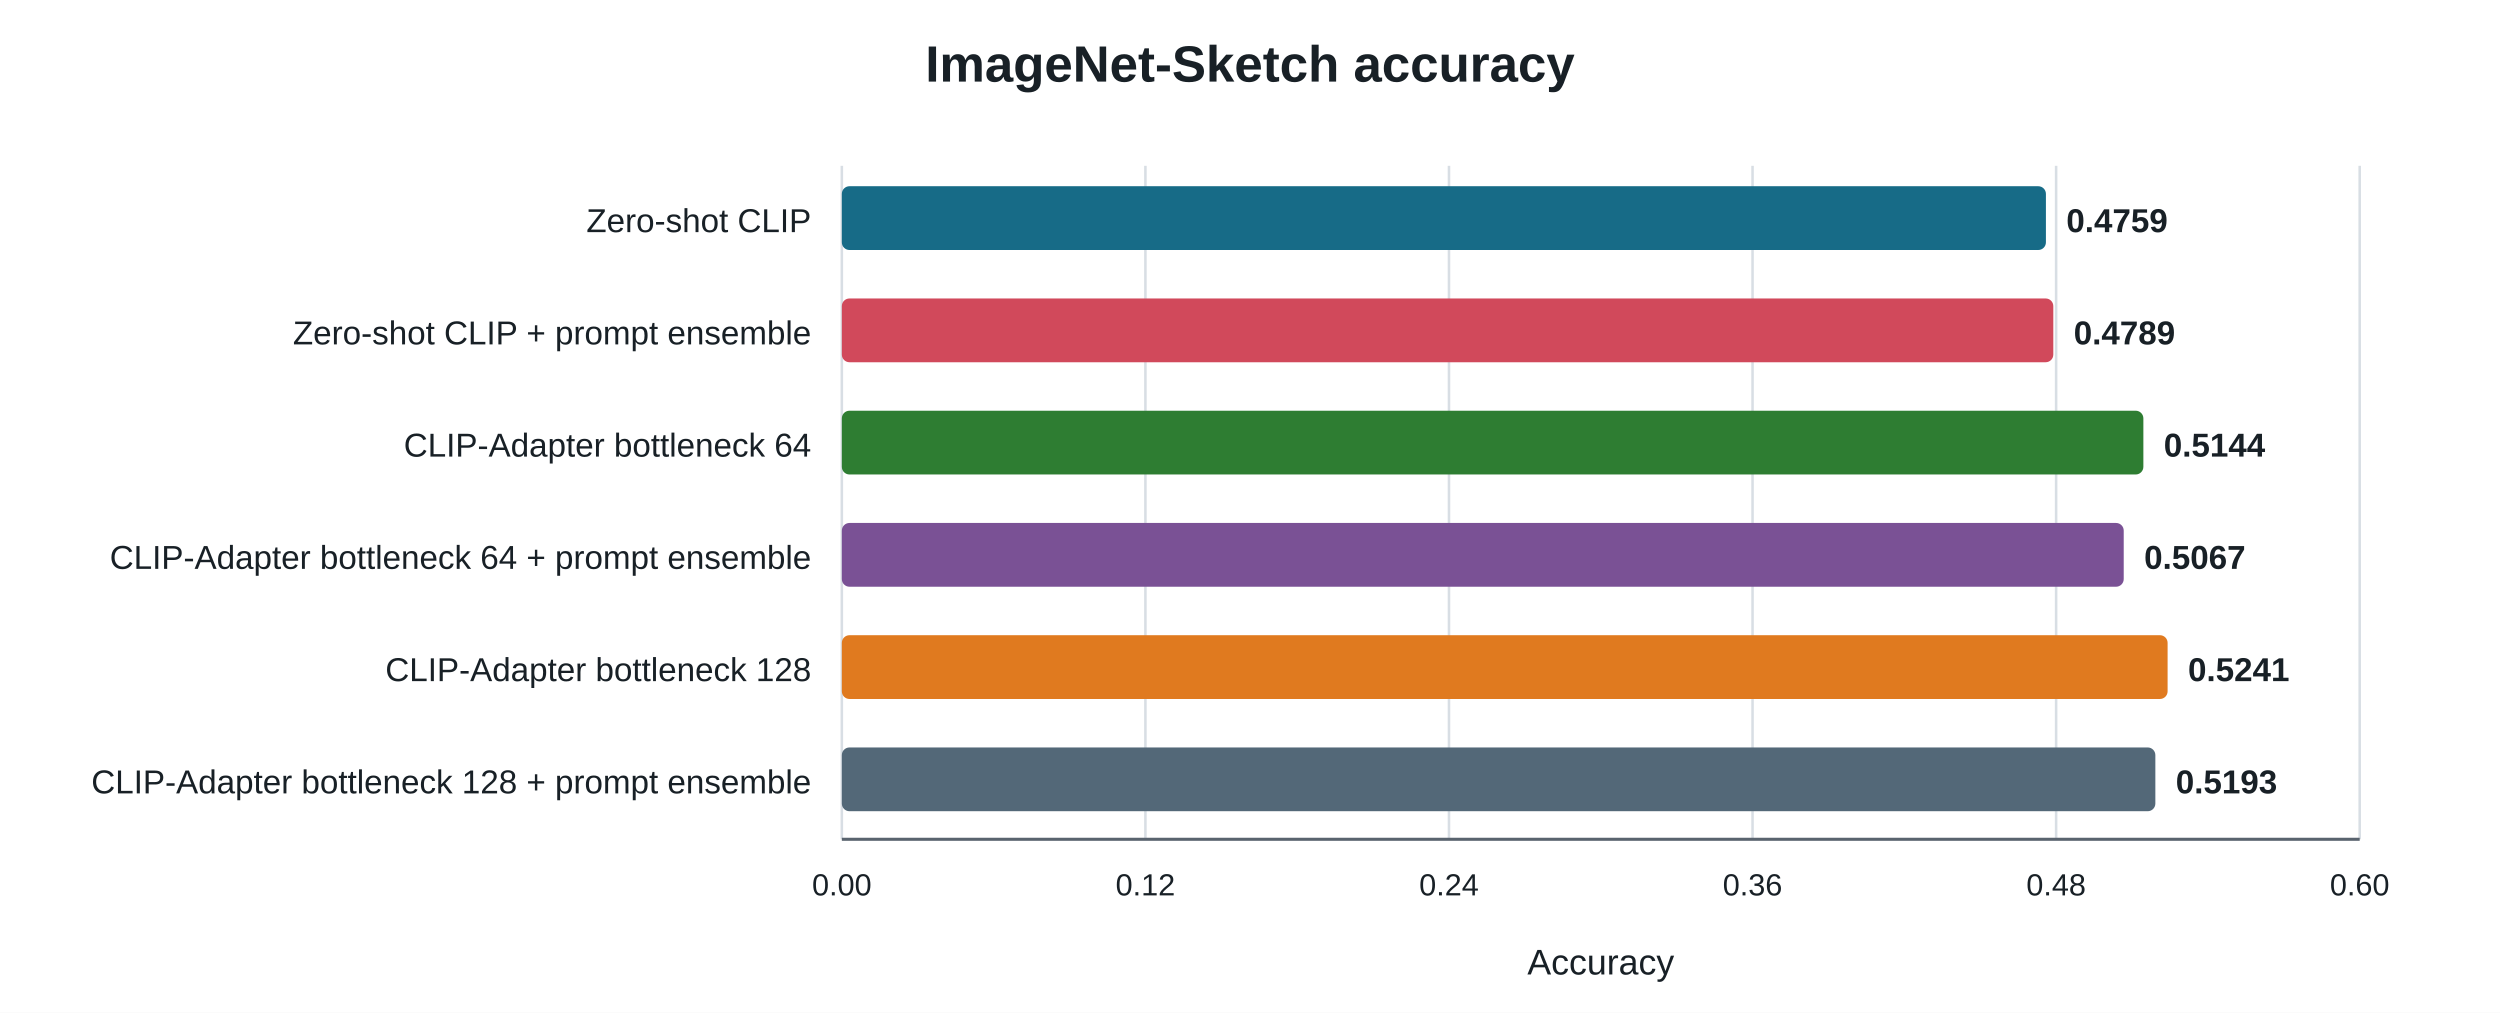
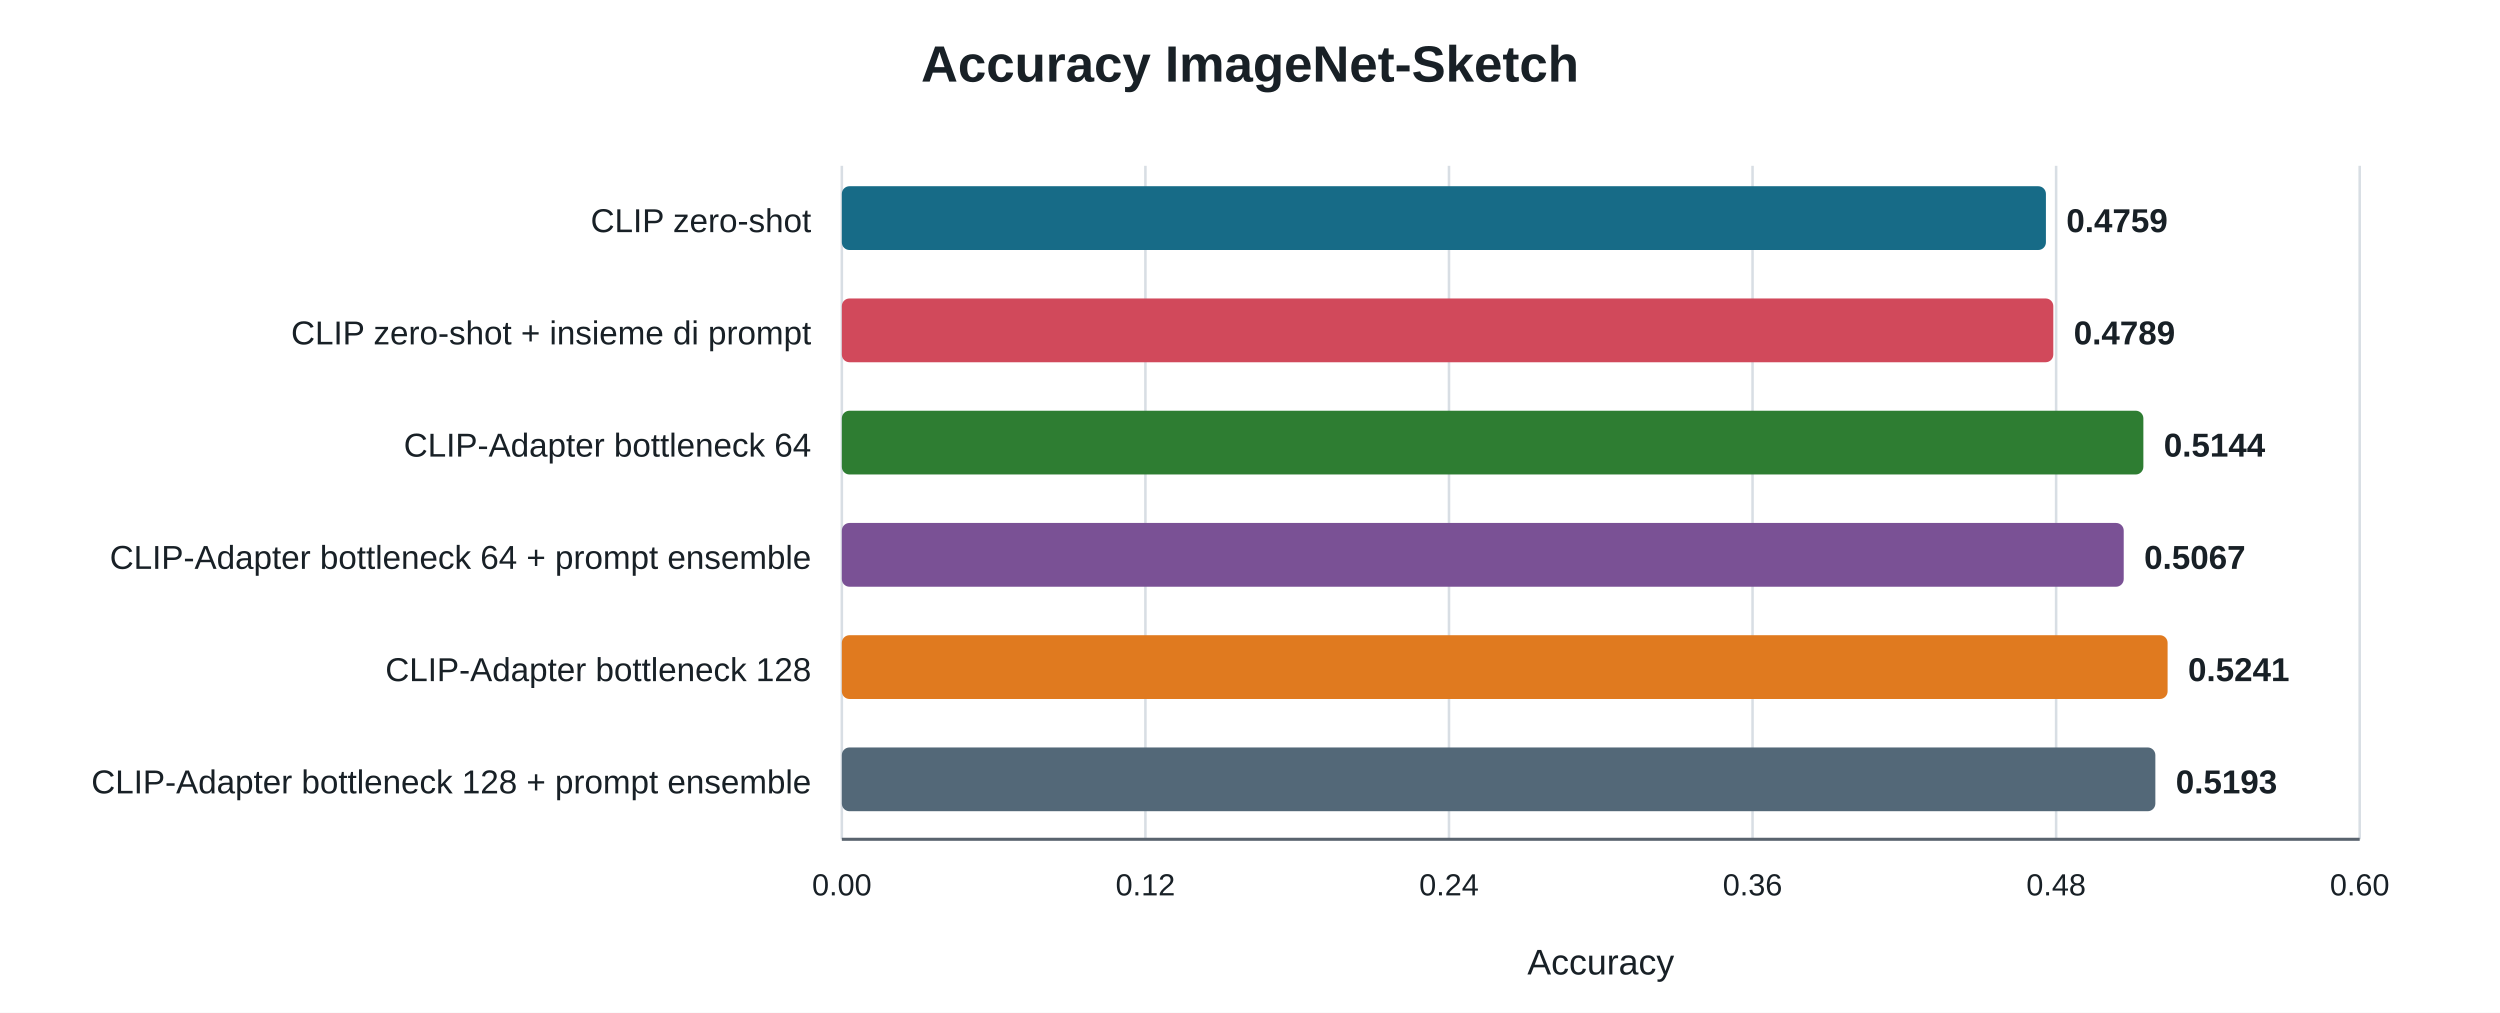
<svg xmlns="http://www.w3.org/2000/svg" width="980" height="397" viewBox="0 0 980 397" role="img" aria-labelledby="title desc">
  <rect width="100%" height="100%" fill="#ffffff" />
  <style>text{font-family:Arial,sans-serif;fill:#182026;letter-spacing:0} .grid{stroke:#d8dee4;stroke-width:1} .axis{stroke:#59636e;stroke-width:1.2}</style>
-   <text x="490.0" y="32" text-anchor="middle" font-size="20" font-weight="700">ImageNet-Sketch accuracy</text>
+   <text x="490.0" y="32" text-anchor="middle" font-size="20" font-weight="700">Accuracy ImageNet-Sketch</text>
  <line class="grid" x1="330.0" y1="65" x2="330.0" y2="329" />
  <text x="330.0" y="351" text-anchor="middle" font-size="12">0.00</text>
  <line class="grid" x1="449.0" y1="65" x2="449.0" y2="329" />
  <text x="449.0" y="351" text-anchor="middle" font-size="12">0.12</text>
  <line class="grid" x1="568.0" y1="65" x2="568.0" y2="329" />
  <text x="568.0" y="351" text-anchor="middle" font-size="12">0.24</text>
  <line class="grid" x1="687.0" y1="65" x2="687.0" y2="329" />
  <text x="687.0" y="351" text-anchor="middle" font-size="12">0.36</text>
  <line class="grid" x1="806.0" y1="65" x2="806.0" y2="329" />
  <text x="806.0" y="351" text-anchor="middle" font-size="12">0.48</text>
  <line class="grid" x1="925.0" y1="65" x2="925.0" y2="329" />
  <text x="925.0" y="351" text-anchor="middle" font-size="12">0.60</text>
-   <text x="318" y="91" text-anchor="end" font-size="13">Zero-shot CLIP</text>
+   <text x="318" y="91" text-anchor="end" font-size="13">CLIP zero-shot</text>
  <rect x="330" y="73" width="472.0" height="25" rx="3" fill="#176B87" />
  <text x="810.0" y="91" font-size="13" font-weight="700">0.4759</text>
-   <text x="318" y="135" text-anchor="end" font-size="13">Zero-shot CLIP + prompt ensemble</text>
+   <text x="318" y="135" text-anchor="end" font-size="13">CLIP zero-shot + insieme di prompt</text>
  <rect x="330" y="117" width="474.9" height="25" rx="3" fill="#D1495B" />
  <text x="812.9" y="135" font-size="13" font-weight="700">0.4789</text>
  <text x="318" y="179" text-anchor="end" font-size="13">CLIP-Adapter bottleneck 64</text>
  <rect x="330" y="161" width="510.2" height="25" rx="3" fill="#2E7D32" />
  <text x="848.2" y="179" font-size="13" font-weight="700">0.5144</text>
  <text x="318" y="223" text-anchor="end" font-size="13">CLIP-Adapter bottleneck 64 + prompt ensemble</text>
  <rect x="330" y="205" width="502.5" height="25" rx="3" fill="#7A5195" />
  <text x="840.5" y="223" font-size="13" font-weight="700">0.5067</text>
  <text x="318" y="267" text-anchor="end" font-size="13">CLIP-Adapter bottleneck 128</text>
  <rect x="330" y="249" width="519.7" height="25" rx="3" fill="#E07A1F" />
  <text x="857.7" y="267" font-size="13" font-weight="700">0.5241</text>
  <text x="318" y="311" text-anchor="end" font-size="13">CLIP-Adapter bottleneck 128 + prompt ensemble</text>
  <rect x="330" y="293" width="514.9" height="25" rx="3" fill="#536878" />
  <text x="852.9" y="311" font-size="13" font-weight="700">0.5193</text>
  <line class="axis" x1="330" y1="329" x2="925" y2="329" />
  <text x="627.5" y="382" text-anchor="middle" font-size="14">Accuracy</text>
</svg>
